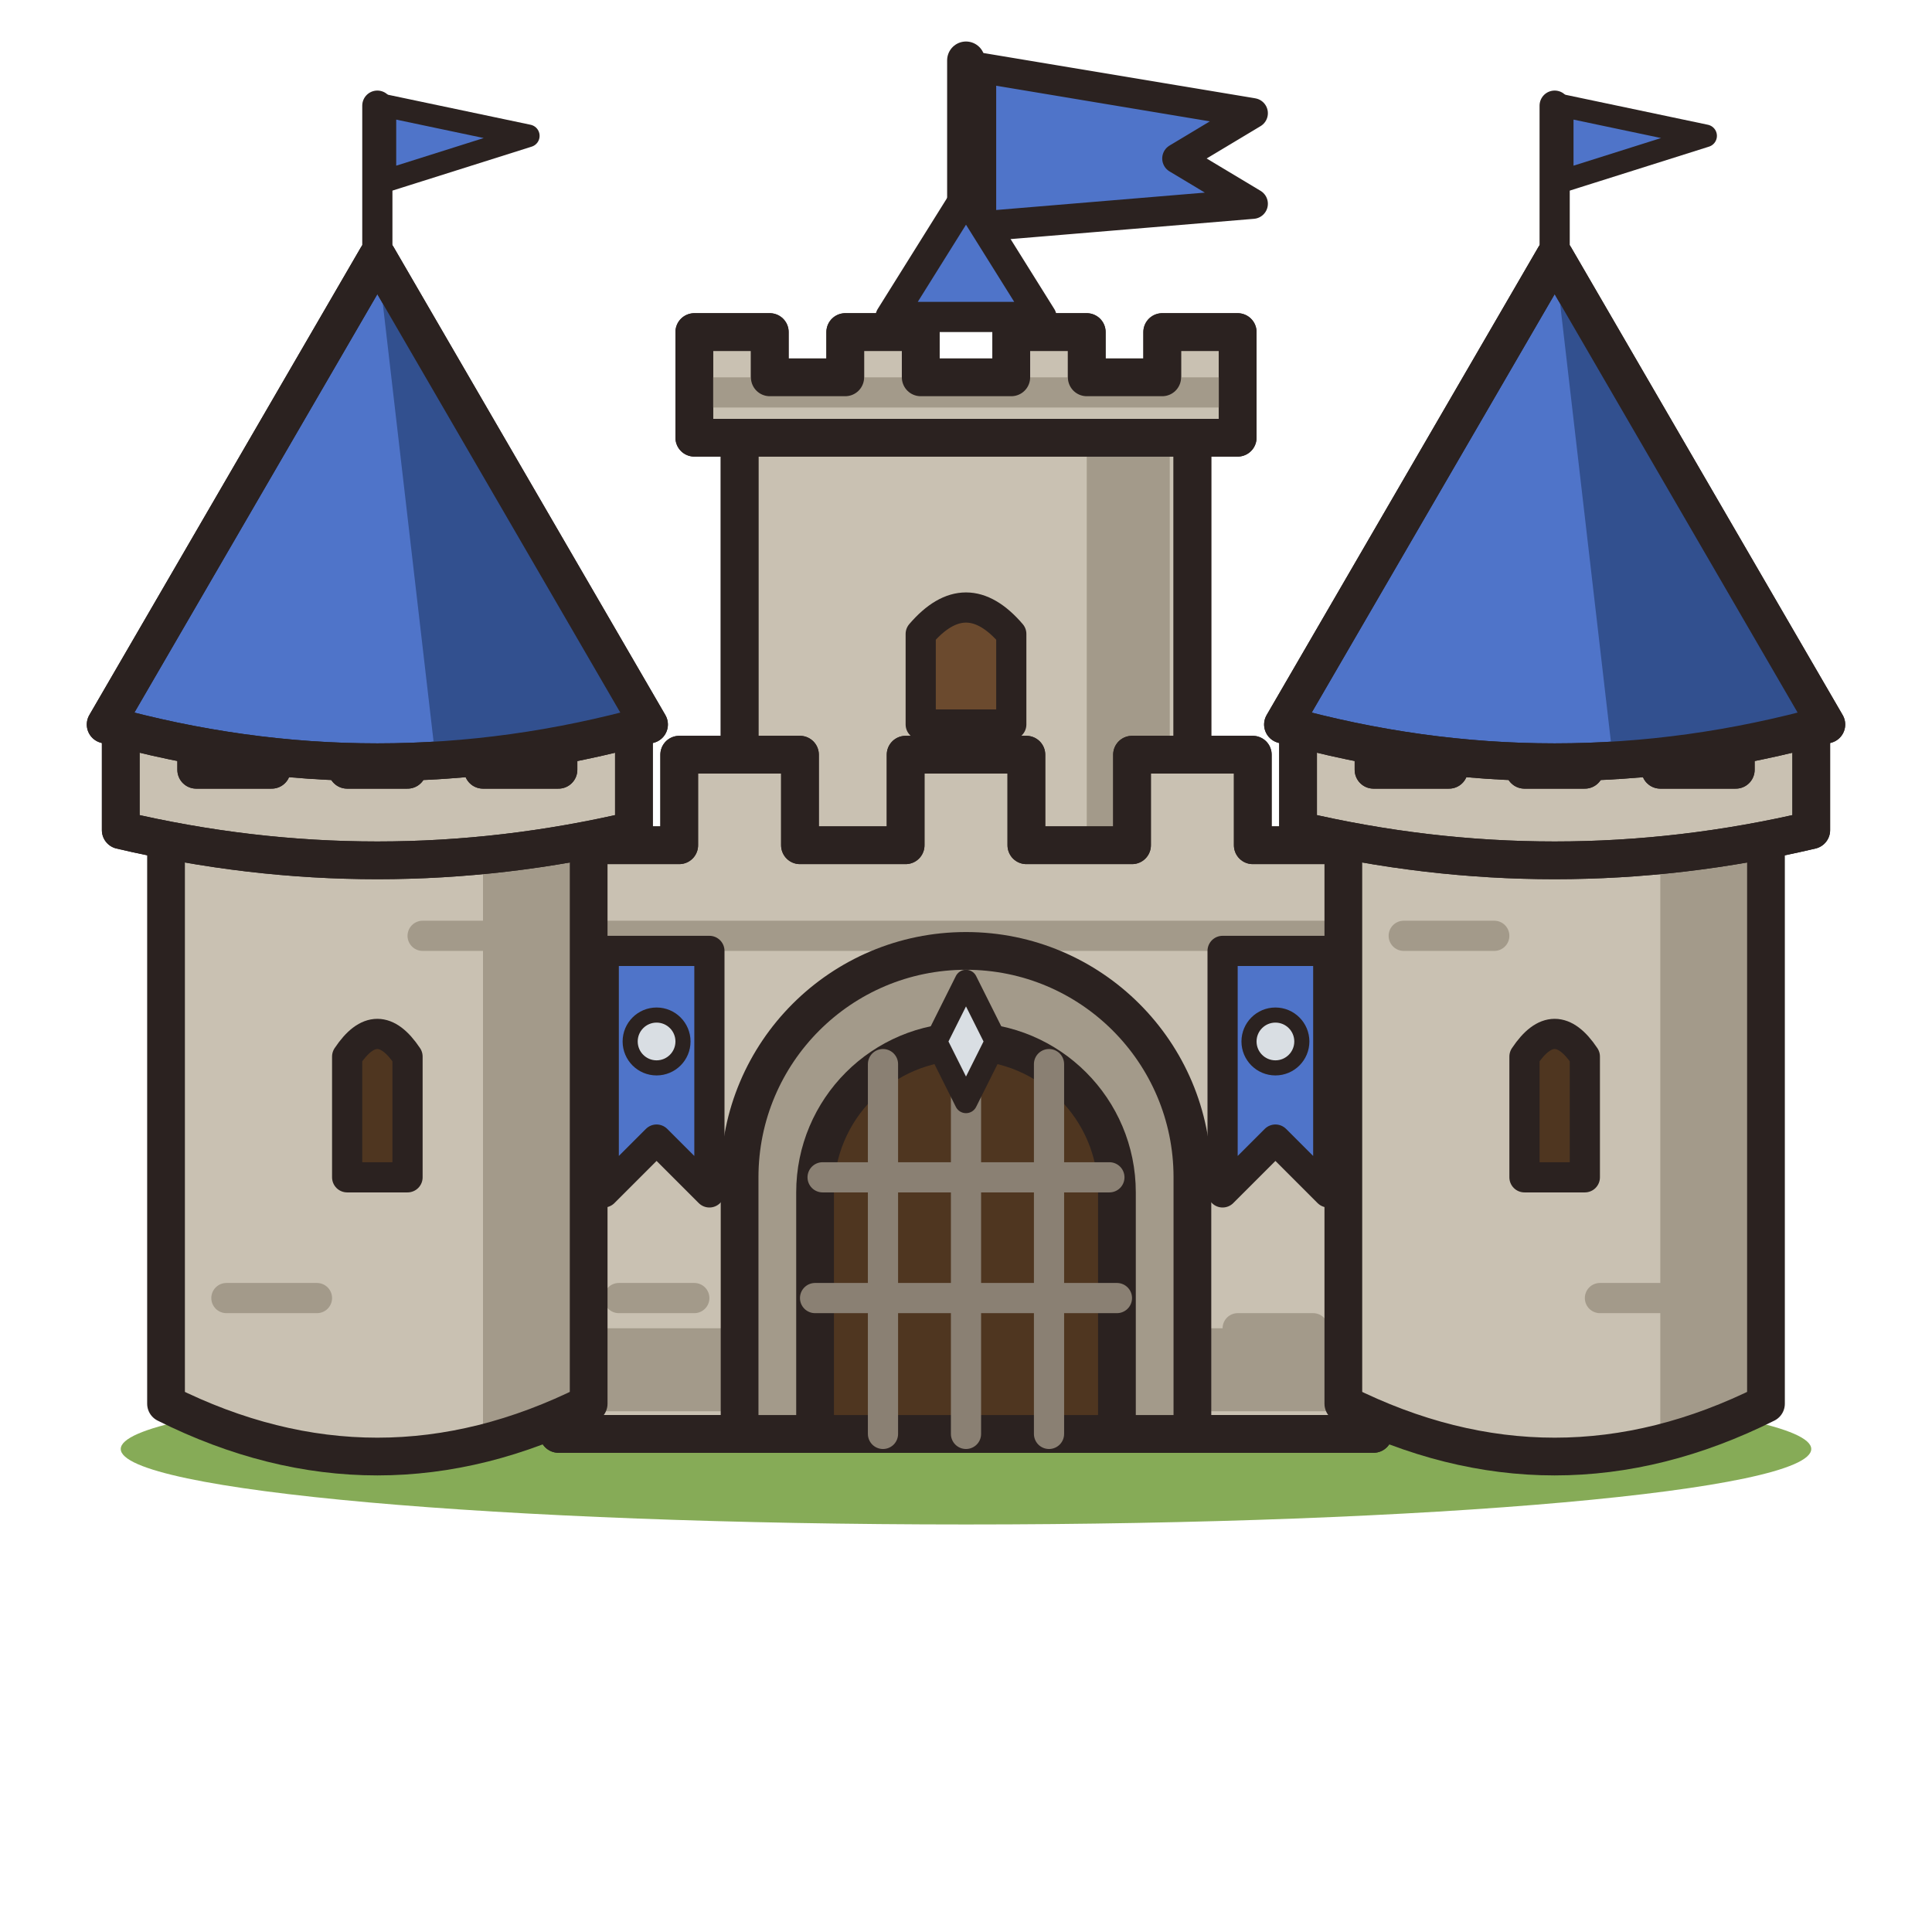
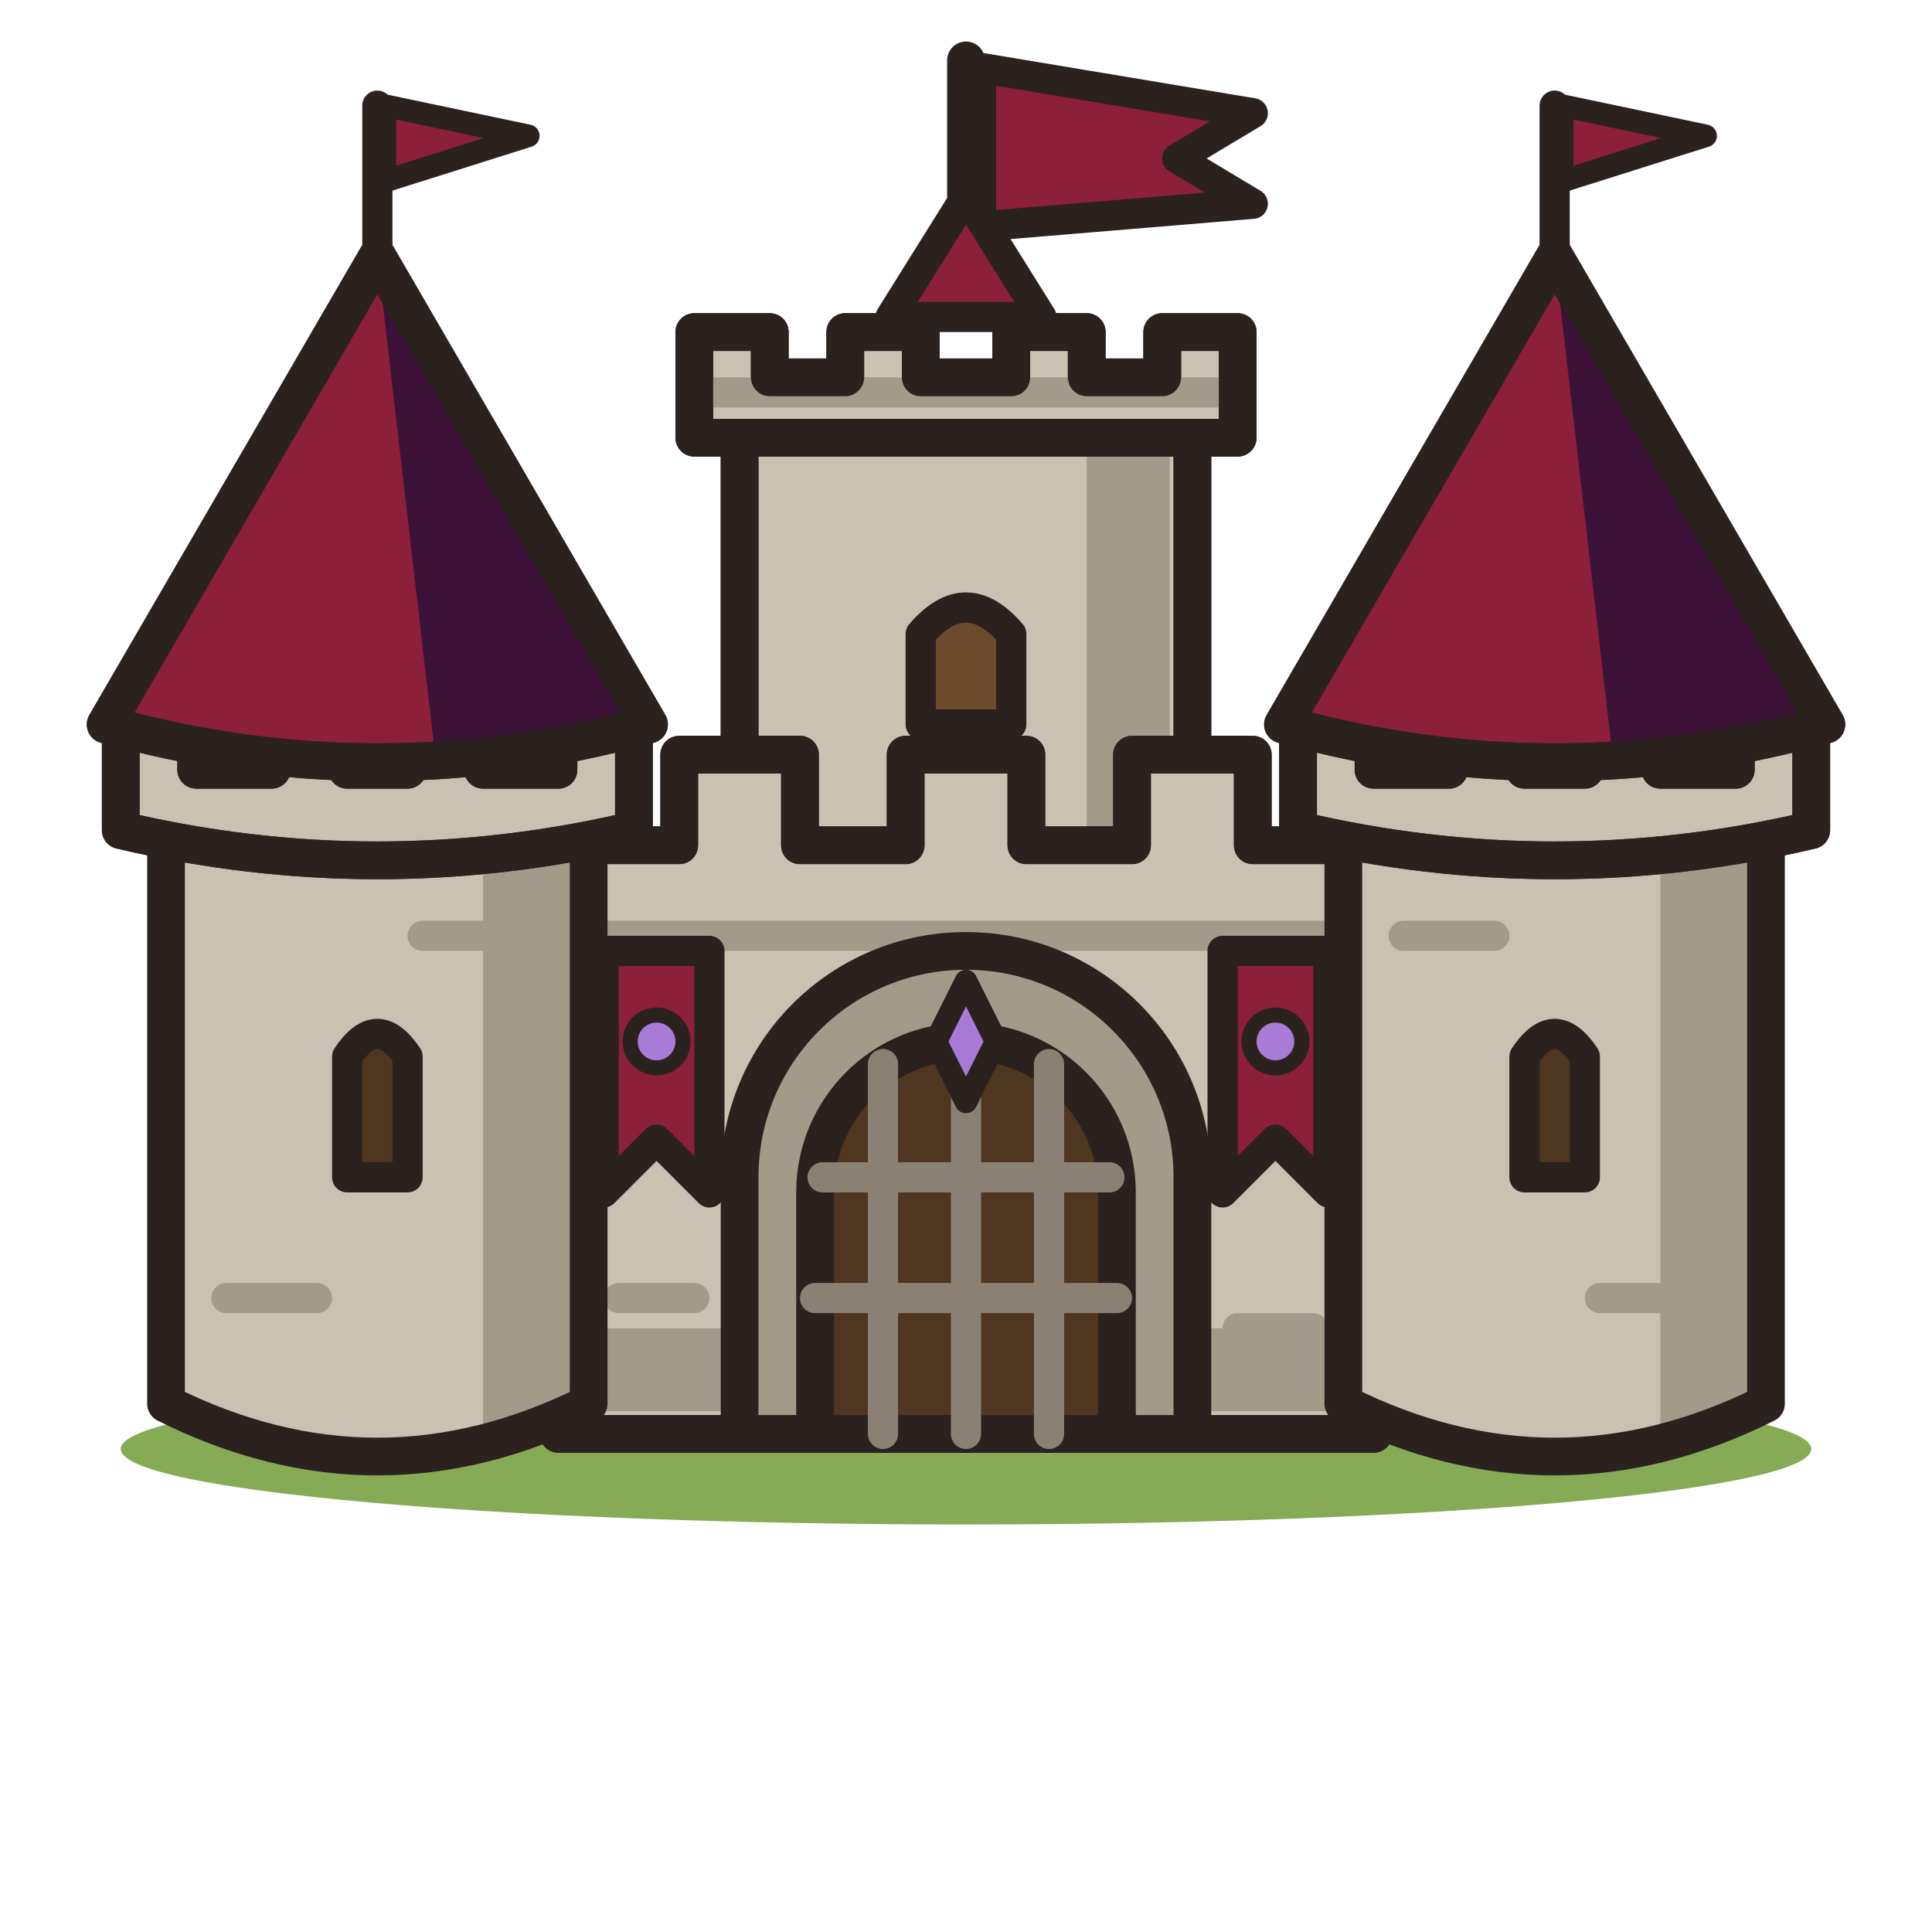
<svg xmlns="http://www.w3.org/2000/svg" viewBox="0 0 256 256" width="256" height="256">
  <ellipse cx="128" cy="192" rx="112" ry="10" fill="#86ab57" />
  <g stroke="#2b2220" stroke-width="5" stroke-linejoin="round" stroke-linecap="round">
    <line x1="128" y1="8" x2="128" y2="30" />
-     <path d="M130 9 L166 15 L156 21 L166 27 L130 30 Z" fill="#4f74c9" stroke-width="4" />
+     <path d="M130 9 L166 15 L156 21 L166 27 L130 30 Z" fill="#8c1f3a" stroke-width="4" />
    <rect x="98" y="56" width="60" height="58" fill="#c9c1b2" />
    <rect x="144" y="58" width="11" height="54" fill="#a39a8a" stroke="none" />
    <rect x="98" y="56" width="60" height="58" fill="none" />
    <path d="M122 96 L122 84 Q128 77 134 84 L134 96 Z" fill="#6b4a2e" stroke-width="4" />
    <path d="M92 58 L92 44 L102 44 L102 50 L112 50 L112 44 L122 44 L122 50 L134 50 L134 44 L144 44 L144 50 L154 50 L154 44 L164 44 L164 58 Z" fill="#c9c1b2" />
    <path d="M92 52 L164 52" fill="none" stroke="#a39a8a" stroke-width="4" />
    <path d="M92 58 L92 44 L102 44 L102 50 L112 50 L112 44 L122 44 L122 50 L134 50 L134 44 L144 44 L144 50 L154 50 L154 44 L164 44 L164 58 Z" fill="none" />
-     <path d="M118 42 L128 26 L138 42 Z" fill="#4f74c9" stroke-width="4" />
+     <path d="M118 42 L128 26 L138 42 Z" fill="#8c1f3a" stroke-width="4" />
    <path d="M74 190 L74 112 L90 112 L90 100 L106 100 L106 112 L120 112 L120 100 L136 100 L136 112 L150 112 L150 100 L166 100 L166 112 L182 112 L182 190 Z" fill="#c9c1b2" />
    <rect x="77" y="176" width="102" height="11" fill="#a39a8a" stroke="none" />
    <path d="M74 190 L74 112 L90 112 L90 100 L106 100 L106 112 L120 112 L120 100 L136 100 L136 112 L150 112 L150 100 L166 100 L166 112 L182 112 L182 190 Z" fill="none" />
    <path d="M78 124 L178 124" fill="none" stroke="#a39a8a" stroke-width="4" />
    <path d="M82 172 L92 172 M164 176 L174 176" fill="none" stroke="#a39a8a" stroke-width="4" />
    <path d="M98 190 L98 156 A30 30 0 0 1 158 156 L158 190 Z" fill="#a39a8a" />
    <path d="M108 190 L108 158 A20 20 0 0 1 148 158 L148 190 Z" fill="#4f3620" />
    <path d="M117 141 L117 190 M128 138 L128 190 M139 141 L139 190 M109 156 L147 156 M108 172 L148 172" fill="none" stroke="#8a8073" stroke-width="4" />
-     <path d="M128 130 L124 138 L128 146 L132 138 Z" fill="#d9dee3" stroke-width="3" />
+     <path d="M128 130 L124 138 L128 146 L132 138 Z" fill="#a77bd6" stroke-width="3" />
    <path d="M22 108 L22 186 Q50 200 78 186 L78 108 Z" fill="#c9c1b2" stroke="none" />
    <path d="M64 108 L78 108 L78 186 Q71 190 64 192 Z" fill="#a39a8a" stroke="none" />
    <path d="M22 108 L22 186 Q50 200 78 186 L78 108 Z" fill="none" />
    <path d="M46 156 L46 140 Q50 134 54 140 L54 156 Z" fill="#4f3620" stroke-width="4" />
    <path d="M30 172 L42 172 M56 124 L68 124" fill="none" stroke="#a39a8a" stroke-width="4" />
    <path d="M16 110 L16 96 L26 96 L26 102 L36 102 L36 96 L46 96 L46 102 L54 102 L54 96 L64 96 L64 102 L74 102 L74 96 L84 96 L84 110 Q50 118 16 110 Z" fill="#c9c1b2" />
    <path d="M16 110 L16 96 L26 96 L26 102 L36 102 L36 96 L46 96 L46 102 L54 102 L54 96 L64 96 L64 102 L74 102 L74 96 L84 96 L84 110 Q50 118 16 110 Z" fill="none" />
-     <path d="M14 96 Q50 106 86 96 L50 34 Z" fill="#4f74c9" />
-     <path d="M50 34 L86 96 Q70 102 58 103 Z" fill="#32508f" stroke="none" />
+     <path d="M14 96 Q50 106 86 96 L50 34 Z" fill="#8c1f3a" />
+     <path d="M50 34 L86 96 Q70 102 58 103 Z" fill="#3d1238" stroke="none" />
    <path d="M14 96 Q50 106 86 96 L50 34 Z" fill="none" />
    <line x1="50" y1="34" x2="50" y2="14" stroke-width="4" />
-     <path d="M51 14 L70 18 L51 24 Z" fill="#4f74c9" stroke-width="3" />
+     <path d="M51 14 L70 18 L51 24 Z" fill="#8c1f3a" stroke-width="3" />
    <path d="M178 108 L178 186 Q206 200 234 186 L234 108 Z" fill="#c9c1b2" stroke="none" />
    <path d="M220 108 L234 108 L234 186 Q227 190 220 192 Z" fill="#a39a8a" stroke="none" />
    <path d="M178 108 L178 186 Q206 200 234 186 L234 108 Z" fill="none" />
    <path d="M202 156 L202 140 Q206 134 210 140 L210 156 Z" fill="#4f3620" stroke-width="4" />
    <path d="M186 124 L198 124 M212 172 L224 172" fill="none" stroke="#a39a8a" stroke-width="4" />
    <path d="M172 110 L172 96 L182 96 L182 102 L192 102 L192 96 L202 96 L202 102 L210 102 L210 96 L220 96 L220 102 L230 102 L230 96 L240 96 L240 110 Q206 118 172 110 Z" fill="#c9c1b2" />
    <path d="M172 110 L172 96 L182 96 L182 102 L192 102 L192 96 L202 96 L202 102 L210 102 L210 96 L220 96 L220 102 L230 102 L230 96 L240 96 L240 110 Q206 118 172 110 Z" fill="none" />
-     <path d="M170 96 Q206 106 242 96 L206 34 Z" fill="#4f74c9" />
-     <path d="M206 34 L242 96 Q226 102 214 103 Z" fill="#32508f" stroke="none" />
+     <path d="M170 96 Q206 106 242 96 L206 34 Z" fill="#8c1f3a" />
+     <path d="M206 34 L242 96 Q226 102 214 103 Z" fill="#3d1238" stroke="none" />
    <path d="M170 96 Q206 106 242 96 L206 34 Z" fill="none" />
    <line x1="206" y1="34" x2="206" y2="14" stroke-width="4" />
-     <path d="M207 14 L226 18 L207 24 Z" fill="#4f74c9" stroke-width="3" />
-     <path d="M80 126 L80 158 L87 151 L94 158 L94 126 Z" fill="#4f74c9" stroke-width="4" />
-     <circle cx="87" cy="138" r="3.5" fill="#d9dee3" stroke-width="2" />
-     <path d="M162 126 L162 158 L169 151 L176 158 L176 126 Z" fill="#4f74c9" stroke-width="4" />
-     <circle cx="169" cy="138" r="3.5" fill="#d9dee3" stroke-width="2" />
+     <path d="M207 14 L226 18 L207 24 Z" fill="#8c1f3a" stroke-width="3" />
+     <path d="M80 126 L80 158 L87 151 L94 158 L94 126 Z" fill="#8c1f3a" stroke-width="4" />
+     <circle cx="87" cy="138" r="3.5" fill="#a77bd6" stroke-width="2" />
+     <path d="M162 126 L162 158 L169 151 L176 158 L176 126 Z" fill="#8c1f3a" stroke-width="4" />
+     <circle cx="169" cy="138" r="3.5" fill="#a77bd6" stroke-width="2" />
  </g>
</svg>
